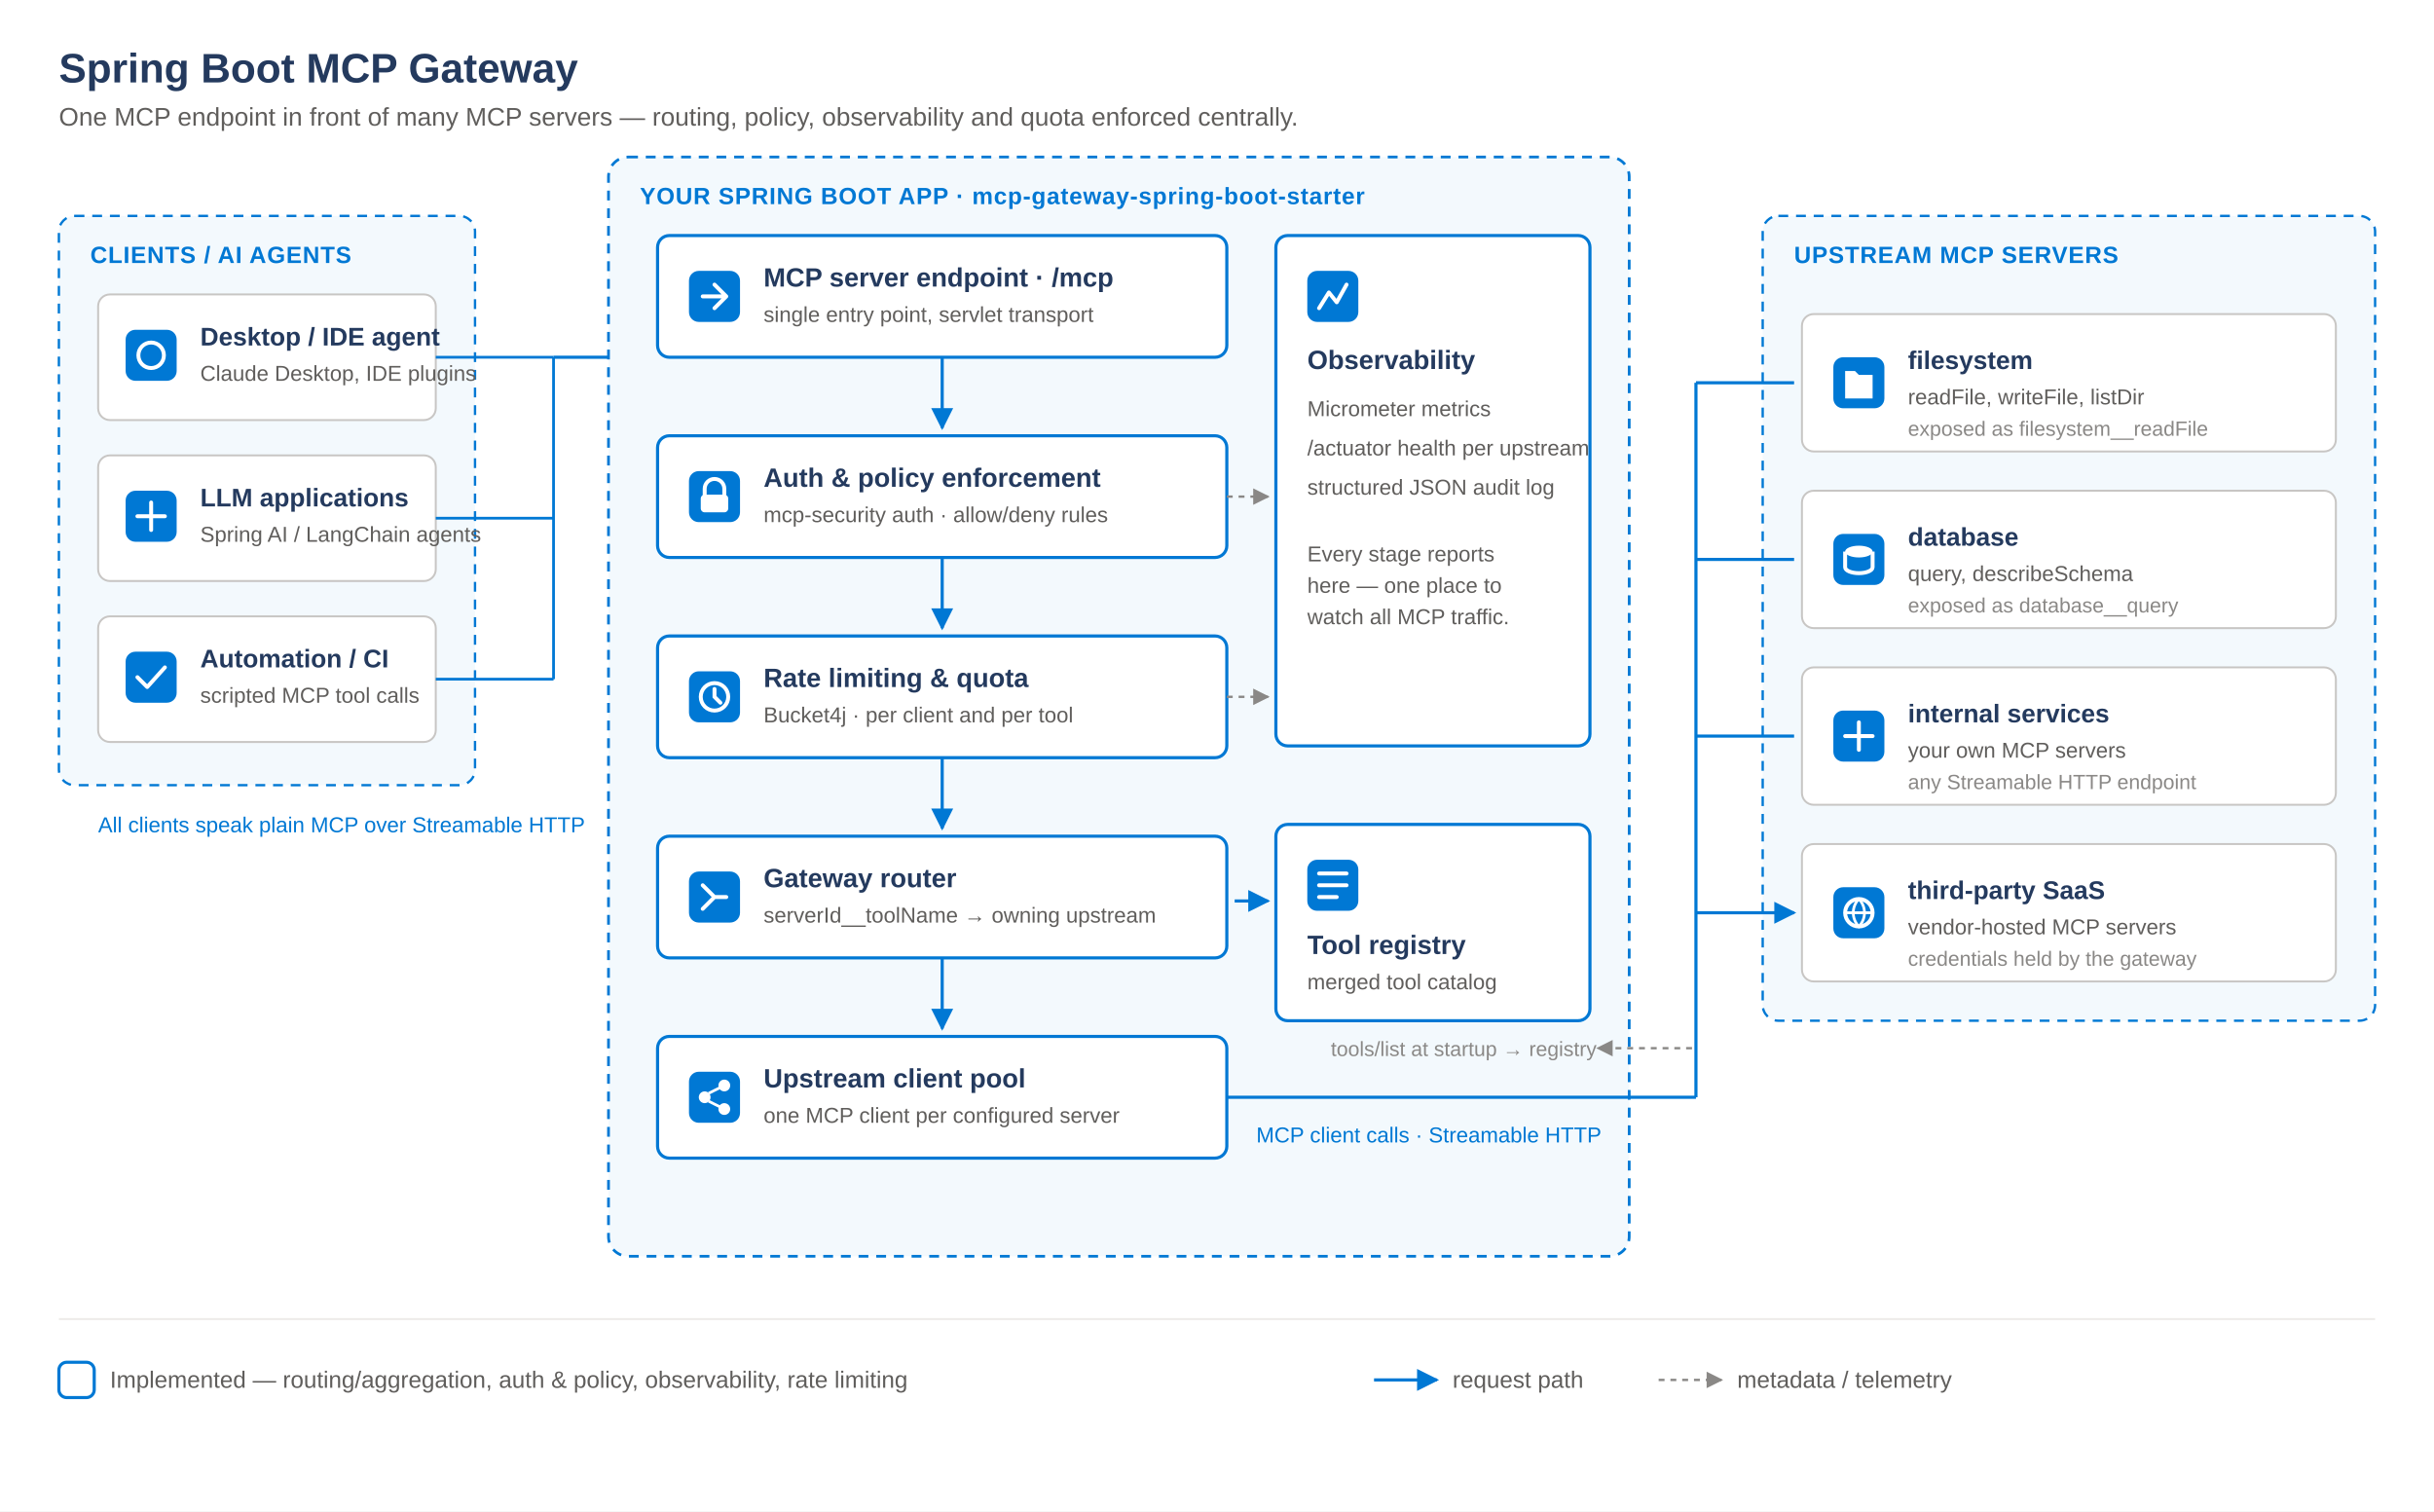
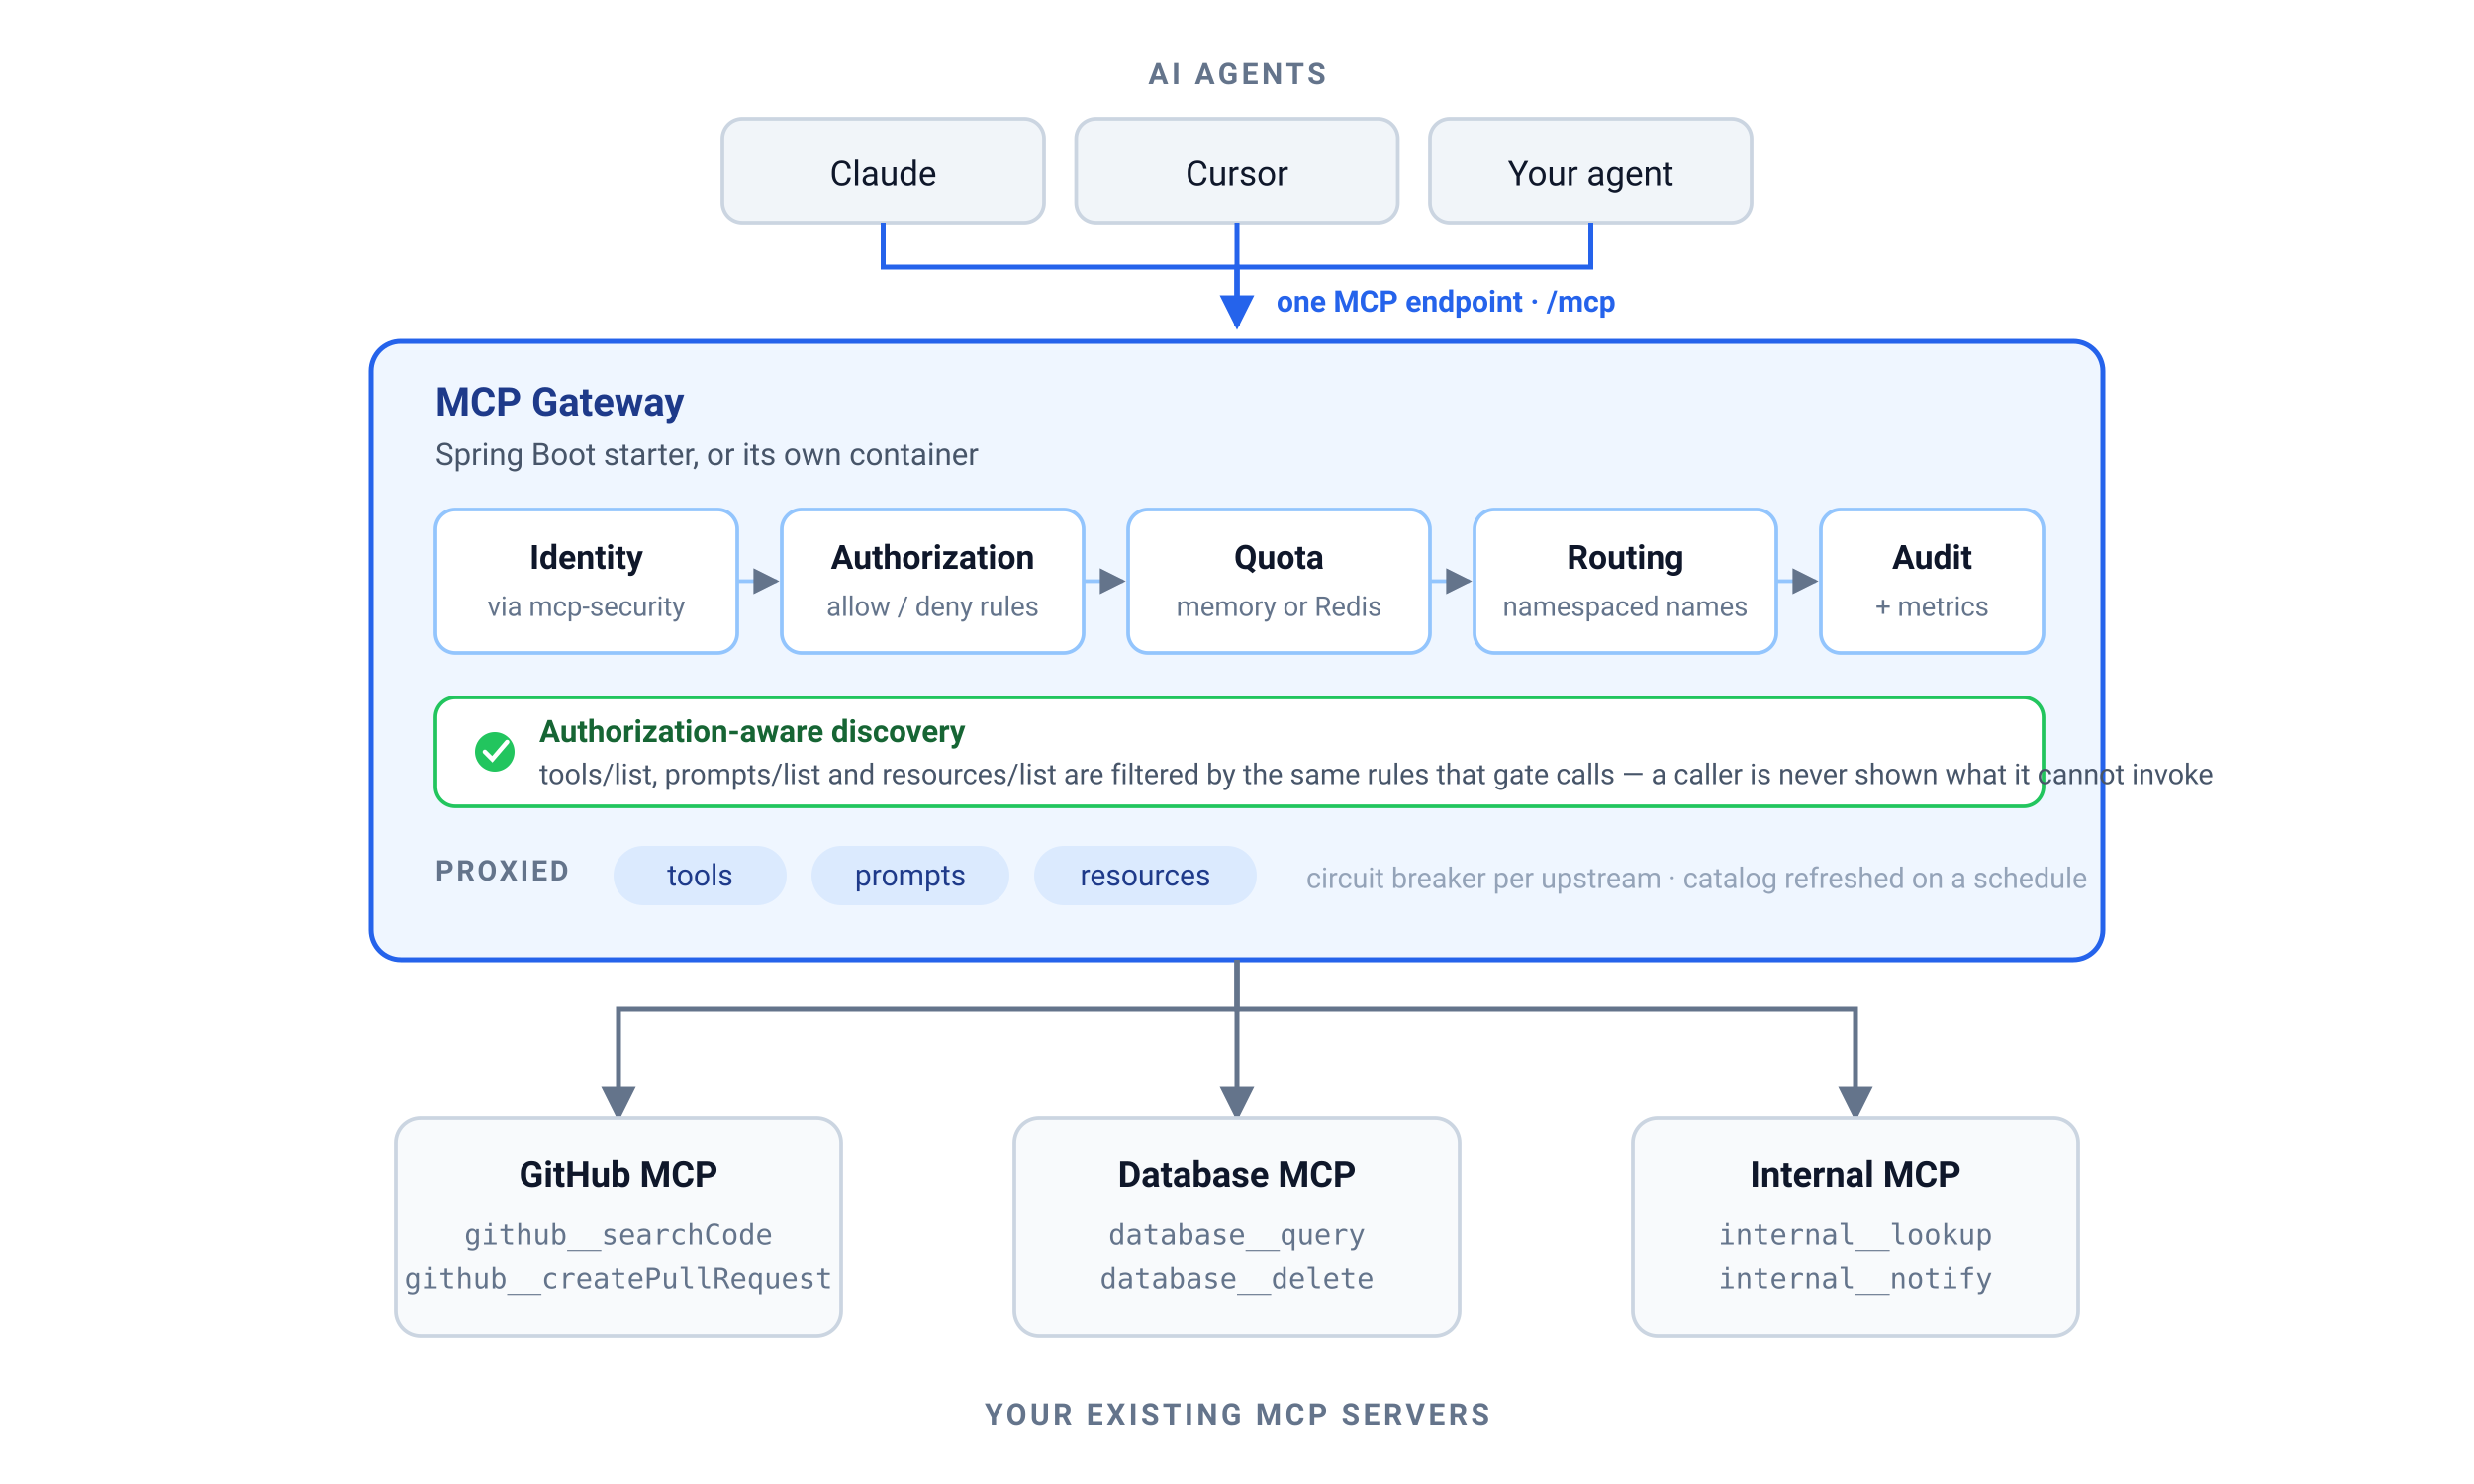
- <svg xmlns="http://www.w3.org/2000/svg" width="1240" height="770" viewBox="0 0 1240 770" font-family="Segoe UI, Helvetica Neue, Arial, sans-serif">
+ <svg xmlns="http://www.w3.org/2000/svg" viewBox="0 0 1000 600" width="1000" height="600" font-family="-apple-system, BlinkMacSystemFont, 'Segoe UI', Roboto, Helvetica, Arial, sans-serif">
  <defs>
-     <marker id="arw" viewBox="0 0 10 10" refX="9" refY="5" markerWidth="7" markerHeight="7" orient="auto-start-reverse">
-       <path d="M0 0 L10 5 L0 10 z" fill="#0078D4" />
+     <marker id="arrow" viewBox="0 0 10 10" refX="9" refY="5" markerWidth="7" markerHeight="7" orient="auto-start-reverse">
+       <path d="M 0 0 L 10 5 L 0 10 z" fill="#64748b" />
    </marker>
-     <marker id="arwg" viewBox="0 0 10 10" refX="9" refY="5" markerWidth="7" markerHeight="7" orient="auto-start-reverse">
-       <path d="M0 0 L10 5 L0 10 z" fill="#8A8886" />
+     <marker id="arrowBlue" viewBox="0 0 10 10" refX="9" refY="5" markerWidth="7" markerHeight="7" orient="auto-start-reverse">
+       <path d="M 0 0 L 10 5 L 0 10 z" fill="#2563eb" />
    </marker>
  </defs>
-   <rect width="1240" height="770" fill="#FFFFFF" />
-   <text x="30" y="42" font-size="21" font-weight="600" fill="#243A5E">Spring Boot MCP Gateway</text>
-   <text x="30" y="64" font-size="13" fill="#605E5C">One MCP endpoint in front of many MCP servers — routing, policy, observability and quota enforced centrally.</text>
-   <rect x="30" y="110" width="212" height="290" rx="8" fill="#F3F9FD" stroke="#0078D4" stroke-width="1.2" stroke-dasharray="5 4" />
-   <text x="46" y="134" font-size="12" font-weight="600" fill="#0078D4" letter-spacing="0.4">CLIENTS / AI AGENTS</text>
+   <rect width="1000" height="600" fill="#ffffff" />
+   <text x="500" y="34" text-anchor="middle" font-size="12" font-weight="600" fill="#64748b" letter-spacing="1.4">AI AGENTS</text>
+   <g fill="#f1f5f9" stroke="#cbd5e1" stroke-width="1.5">
+     <rect x="292" y="48" width="130" height="42" rx="8" />
+     <rect x="435" y="48" width="130" height="42" rx="8" />
+     <rect x="578" y="48" width="130" height="42" rx="8" />
+   </g>
+   <g text-anchor="middle" font-size="14" fill="#0f172a">
+     <text x="357" y="75">Claude</text>
+     <text x="500" y="75">Cursor</text>
+     <text x="643" y="75">Your agent</text>
+   </g>
+   <path d="M 357 90 L 357 108 L 500 108 L 500 132" fill="none" stroke="#2563eb" stroke-width="2" />
+   <path d="M 500 90 L 500 132" fill="none" stroke="#2563eb" stroke-width="2" marker-end="url(#arrowBlue)" />
+   <path d="M 643 90 L 643 108 L 500 108 L 500 132" fill="none" stroke="#2563eb" stroke-width="2" />
+   <text x="516" y="126" font-size="12" fill="#2563eb" font-weight="600">one MCP endpoint · /mcp</text>
+   <rect x="150" y="138" width="700" height="250" rx="12" fill="#eff6ff" stroke="#2563eb" stroke-width="2" />
+   <text x="176" y="168" font-size="16" font-weight="700" fill="#1e3a8a">MCP Gateway</text>
+   <text x="176" y="188" font-size="12.5" fill="#475569">Spring Boot starter, or its own container</text>
  <g>
-     <rect x="50" y="150" width="172" height="64" rx="6" fill="#FFFFFF" stroke="#C8C6C4" />
-     <rect x="64" y="168" width="26" height="26" rx="5" fill="#0078D4" />
-     <circle cx="77" cy="181" r="6.5" fill="none" stroke="#FFFFFF" stroke-width="2" />
-     <text x="102" y="176" font-size="13" font-weight="600" fill="#243A5E">Desktop / IDE agent</text>
-     <text x="102" y="194" font-size="11" fill="#605E5C">Claude Desktop, IDE plugins</text>
+     <rect x="176" y="206" width="122" height="58" rx="8" fill="#ffffff" stroke="#93c5fd" stroke-width="1.5" />
+     <text x="237" y="230" text-anchor="middle" font-size="13.5" font-weight="600" fill="#0f172a">Identity</text>
+     <text x="237" y="249" text-anchor="middle" font-size="11" fill="#64748b">via mcp-security</text>
+     <rect x="316" y="206" width="122" height="58" rx="8" fill="#ffffff" stroke="#93c5fd" stroke-width="1.5" />
+     <text x="377" y="230" text-anchor="middle" font-size="13.5" font-weight="600" fill="#0f172a">Authorization</text>
+     <text x="377" y="249" text-anchor="middle" font-size="11" fill="#64748b">allow / deny rules</text>
+     <rect x="456" y="206" width="122" height="58" rx="8" fill="#ffffff" stroke="#93c5fd" stroke-width="1.5" />
+     <text x="517" y="230" text-anchor="middle" font-size="13.5" font-weight="600" fill="#0f172a">Quota</text>
+     <text x="517" y="249" text-anchor="middle" font-size="11" fill="#64748b">memory or Redis</text>
+     <rect x="596" y="206" width="122" height="58" rx="8" fill="#ffffff" stroke="#93c5fd" stroke-width="1.5" />
+     <text x="657" y="230" text-anchor="middle" font-size="13.5" font-weight="600" fill="#0f172a">Routing</text>
+     <text x="657" y="249" text-anchor="middle" font-size="11" fill="#64748b">namespaced names</text>
+     <rect x="736" y="206" width="90" height="58" rx="8" fill="#ffffff" stroke="#93c5fd" stroke-width="1.5" />
+     <text x="781" y="230" text-anchor="middle" font-size="13.5" font-weight="600" fill="#0f172a">Audit</text>
+     <text x="781" y="249" text-anchor="middle" font-size="11" fill="#64748b">+ metrics</text>
+     <g stroke="#93c5fd" stroke-width="1.5" marker-end="url(#arrow)" fill="none">
+       <path d="M 298 235 L 314 235" />
+       <path d="M 438 235 L 454 235" />
+       <path d="M 578 235 L 594 235" />
+       <path d="M 718 235 L 734 235" />
+     </g>
  </g>
-   <g>
-     <rect x="50" y="232" width="172" height="64" rx="6" fill="#FFFFFF" stroke="#C8C6C4" />
-     <rect x="64" y="250" width="26" height="26" rx="5" fill="#0078D4" />
-     <path d="M70 263 h14 M77 256 v14" stroke="#FFFFFF" stroke-width="2" stroke-linecap="round" />
-     <text x="102" y="258" font-size="13" font-weight="600" fill="#243A5E">LLM applications</text>
-     <text x="102" y="276" font-size="11" fill="#605E5C">Spring AI / LangChain agents</text>
+   <rect x="176" y="282" width="650" height="44" rx="8" fill="#ffffff" stroke="#22c55e" stroke-width="1.5" />
+   <circle cx="200" cy="304" r="8" fill="#22c55e" />
+   <path d="M 196 304 l 3 3 l 6 -7" stroke="#ffffff" stroke-width="1.8" fill="none" stroke-linecap="round" />
+   <text x="218" y="300" font-size="12.5" font-weight="600" fill="#166534">Authorization-aware discovery</text>
+   <text x="218" y="317" font-size="11.5" fill="#475569">tools/list, prompts/list and resources/list are filtered by the same rules that gate calls — a caller is never shown what it cannot invoke</text>
+   <text x="176" y="356" font-size="11.5" font-weight="600" fill="#64748b" letter-spacing="1.1">PROXIED</text>
+   <g font-size="12" fill="#1e3a8a">
+     <rect x="248" y="342" width="70" height="24" rx="12" fill="#dbeafe" />
+     <text x="283" y="358" text-anchor="middle">tools</text>
+     <rect x="328" y="342" width="80" height="24" rx="12" fill="#dbeafe" />
+     <text x="368" y="358" text-anchor="middle">prompts</text>
+     <rect x="418" y="342" width="90" height="24" rx="12" fill="#dbeafe" />
+     <text x="463" y="358" text-anchor="middle">resources</text>
  </g>
-   <g>
-     <rect x="50" y="314" width="172" height="64" rx="6" fill="#FFFFFF" stroke="#C8C6C4" />
-     <rect x="64" y="332" width="26" height="26" rx="5" fill="#0078D4" />
-     <path d="M70 345 l5 5 l9 -10" stroke="#FFFFFF" stroke-width="2" fill="none" stroke-linecap="round" stroke-linejoin="round" />
-     <text x="102" y="340" font-size="13" font-weight="600" fill="#243A5E">Automation / CI</text>
-     <text x="102" y="358" font-size="11" fill="#605E5C">scripted MCP tool calls</text>
+   <text x="528" y="359" font-size="11.5" fill="#94a3b8">circuit breaker per upstream · catalog refreshed on a schedule</text>
+   <g stroke="#64748b" stroke-width="2" fill="none" marker-end="url(#arrow)">
+     <path d="M 500 388 L 500 408 L 250 408 L 250 452" />
+     <path d="M 500 388 L 500 452" />
+     <path d="M 500 388 L 500 408 L 750 408 L 750 452" />
  </g>
-   <path d="M222 182 H282 M222 264 H282 M222 346 H282 M282 182 V346" fill="none" stroke="#0078D4" stroke-width="1.4" />
-   <path d="M282 182 H331" fill="none" stroke="#0078D4" stroke-width="1.6" marker-end="url(#arw)" />
-   <text x="50" y="424" font-size="11" fill="#0078D4">All clients speak plain MCP over Streamable HTTP</text>
-   <rect x="310" y="80" width="520" height="560" rx="10" fill="#F3F9FD" stroke="#0078D4" stroke-width="1.4" stroke-dasharray="5 4" />
-   <text x="326" y="104" font-size="12" font-weight="600" fill="#0078D4" letter-spacing="0.4">YOUR SPRING BOOT APP · mcp-gateway-spring-boot-starter</text>
-   <g>
-     <rect x="335" y="120" width="290" height="62" rx="6" fill="#FFFFFF" stroke="#0078D4" stroke-width="1.6" />
-     <rect x="351" y="138" width="26" height="26" rx="5" fill="#0078D4" />
-     <path d="M358 151 h12 M364 145 l6 6 l-6 6" stroke="#FFFFFF" stroke-width="2" fill="none" stroke-linecap="round" stroke-linejoin="round" />
-     <text x="389" y="146" font-size="13.5" font-weight="600" fill="#243A5E">MCP server endpoint · /mcp</text>
-     <text x="389" y="164" font-size="11" fill="#605E5C">single entry point, servlet transport</text>
+   <text x="500" y="576" text-anchor="middle" font-size="12" font-weight="600" fill="#64748b" letter-spacing="1.4">YOUR EXISTING MCP SERVERS</text>
+   <g fill="#f8fafc" stroke="#cbd5e1" stroke-width="1.5">
+     <rect x="160" y="452" width="180" height="88" rx="10" />
+     <rect x="410" y="452" width="180" height="88" rx="10" />
+     <rect x="660" y="452" width="180" height="88" rx="10" />
  </g>
-   <path d="M480 182 V218" fill="none" stroke="#0078D4" stroke-width="1.6" marker-end="url(#arw)" />
-   <g>
-     <rect x="335" y="222" width="290" height="62" rx="6" fill="#FFFFFF" stroke="#0078D4" stroke-width="1.6" />
-     <rect x="351" y="240" width="26" height="26" rx="5" fill="#0078D4" />
-     <path d="M359 253 v-4 a5 5 0 0 1 10 0 v4" stroke="#FFFFFF" stroke-width="2" fill="none" />
-     <rect x="357" y="252" width="14" height="9" rx="2" fill="#FFFFFF" />
-     <text x="389" y="248" font-size="13.5" font-weight="600" fill="#243A5E">Auth &amp; policy enforcement</text>
-     <text x="389" y="266" font-size="11" fill="#605E5C">mcp-security auth · allow/deny rules</text>
+   <g text-anchor="middle" fill="#0f172a">
+     <text x="250" y="480" font-size="14.5" font-weight="600">GitHub MCP</text>
+     <text x="500" y="480" font-size="14.5" font-weight="600">Database MCP</text>
+     <text x="750" y="480" font-size="14.5" font-weight="600">Internal MCP</text>
  </g>
-   <path d="M480 284 V320" fill="none" stroke="#0078D4" stroke-width="1.6" marker-end="url(#arw)" />
-   <g>
-     <rect x="335" y="324" width="290" height="62" rx="6" fill="#FFFFFF" stroke="#0078D4" stroke-width="1.6" />
-     <rect x="351" y="342" width="26" height="26" rx="5" fill="#0078D4" />
-     <circle cx="364" cy="355" r="7" fill="none" stroke="#FFFFFF" stroke-width="2" />
-     <path d="M364 351 v4 l3 3" stroke="#FFFFFF" stroke-width="2" fill="none" stroke-linecap="round" />
-     <text x="389" y="350" font-size="13.5" font-weight="600" fill="#243A5E">Rate limiting &amp; quota</text>
-     <text x="389" y="368" font-size="11" fill="#605E5C">Bucket4j · per client and per tool</text>
+   <g text-anchor="middle" font-size="11.5" fill="#64748b" font-family="ui-monospace, SFMono-Regular, Menlo, Consolas, monospace">
+     <text x="250" y="503">github__searchCode</text>
+     <text x="250" y="521">github__createPullRequest</text>
+     <text x="500" y="503">database__query</text>
+     <text x="500" y="521">database__delete</text>
+     <text x="750" y="503">internal__lookup</text>
+     <text x="750" y="521">internal__notify</text>
  </g>
-   <path d="M480 386 V422" fill="none" stroke="#0078D4" stroke-width="1.6" marker-end="url(#arw)" />
-   <g>
-     <rect x="335" y="426" width="290" height="62" rx="6" fill="#FFFFFF" stroke="#0078D4" stroke-width="1.6" />
-     <rect x="351" y="444" width="26" height="26" rx="5" fill="#0078D4" />
-     <path d="M358 463 l6 -6 h6 M364 457 l-6 -6" stroke="#FFFFFF" stroke-width="2" fill="none" stroke-linecap="round" stroke-linejoin="round" />
-     <text x="389" y="452" font-size="13.5" font-weight="600" fill="#243A5E">Gateway router</text>
-     <text x="389" y="470" font-size="11" fill="#605E5C">serverId__toolName → owning upstream</text>
-   </g>
-   <path d="M480 488 V524" fill="none" stroke="#0078D4" stroke-width="1.6" marker-end="url(#arw)" />
-   <g>
-     <rect x="335" y="528" width="290" height="62" rx="6" fill="#FFFFFF" stroke="#0078D4" stroke-width="1.6" />
-     <rect x="351" y="546" width="26" height="26" rx="5" fill="#0078D4" />
-     <circle cx="359" cy="559" r="3" fill="#FFFFFF" />
-     <circle cx="369" cy="553" r="3" fill="#FFFFFF" />
-     <circle cx="369" cy="565" r="3" fill="#FFFFFF" />
-     <path d="M361 557 l6 -3 M361 561 l6 3" stroke="#FFFFFF" stroke-width="1.4" />
-     <text x="389" y="554" font-size="13.5" font-weight="600" fill="#243A5E">Upstream client pool</text>
-     <text x="389" y="572" font-size="11" fill="#605E5C">one MCP client per configured server</text>
-   </g>
-   <g>
-     <rect x="650" y="120" width="160" height="260" rx="6" fill="#FFFFFF" stroke="#0078D4" stroke-width="1.6" />
-     <rect x="666" y="138" width="26" height="26" rx="5" fill="#0078D4" />
-     <path d="M672 157 l5 -8 l4 5 l5 -9" stroke="#FFFFFF" stroke-width="2" fill="none" stroke-linecap="round" stroke-linejoin="round" />
-     <text x="666" y="188" font-size="13.5" font-weight="600" fill="#243A5E">Observability</text>
-     <text x="666" y="212" font-size="11" fill="#605E5C">Micrometer metrics</text>
-     <text x="666" y="232" font-size="11" fill="#605E5C">/actuator health per upstream</text>
-     <text x="666" y="252" font-size="11" fill="#605E5C">structured JSON audit log</text>
-     <text x="666" y="286" font-size="11" fill="#605E5C">Every stage reports</text>
-     <text x="666" y="302" font-size="11" fill="#605E5C">here — one place to</text>
-     <text x="666" y="318" font-size="11" fill="#605E5C">watch all MCP traffic.</text>
-   </g>
-   <path d="M625 253 H646" fill="none" stroke="#8A8886" stroke-width="1.2" stroke-dasharray="3 3" marker-end="url(#arwg)" />
-   <path d="M625 355 H646" fill="none" stroke="#8A8886" stroke-width="1.2" stroke-dasharray="3 3" marker-end="url(#arwg)" />
-   <g>
-     <rect x="650" y="420" width="160" height="100" rx="6" fill="#FFFFFF" stroke="#0078D4" stroke-width="1.6" />
-     <rect x="666" y="438" width="26" height="26" rx="5" fill="#0078D4" />
-     <path d="M672 445 h14 M672 451 h14 M672 457 h9" stroke="#FFFFFF" stroke-width="2" stroke-linecap="round" />
-     <text x="666" y="486" font-size="13.5" font-weight="600" fill="#243A5E">Tool registry</text>
-     <text x="666" y="504" font-size="11" fill="#605E5C">merged tool catalog</text>
-   </g>
-   <path d="M629 459 H646" fill="none" stroke="#0078D4" stroke-width="1.6" marker-end="url(#arw)" />
-   <rect x="898" y="110" width="312" height="410" rx="8" fill="#F3F9FD" stroke="#0078D4" stroke-width="1.2" stroke-dasharray="5 4" />
-   <text x="914" y="134" font-size="12" font-weight="600" fill="#0078D4" letter-spacing="0.4">UPSTREAM MCP SERVERS</text>
-   <g>
-     <rect x="918" y="160" width="272" height="70" rx="6" fill="#FFFFFF" stroke="#C8C6C4" />
-     <rect x="934" y="182" width="26" height="26" rx="5" fill="#0078D4" />
-     <path d="M940 193 v10 h14 v-12 h-7 l-2 -2 h-5 z" fill="#FFFFFF" />
-     <text x="972" y="188" font-size="13" font-weight="600" fill="#243A5E">filesystem</text>
-     <text x="972" y="206" font-size="11" fill="#605E5C">readFile, writeFile, listDir</text>
-     <text x="972" y="222" font-size="10.5" fill="#8A8886">exposed as filesystem__readFile</text>
-   </g>
-   <g>
-     <rect x="918" y="250" width="272" height="70" rx="6" fill="#FFFFFF" stroke="#C8C6C4" />
-     <rect x="934" y="272" width="26" height="26" rx="5" fill="#0078D4" />
-     <ellipse cx="947" cy="281" rx="7" ry="3" fill="#FFFFFF" />
-     <path d="M940 281 v8 a7 3 0 0 0 14 0 v-8" fill="none" stroke="#FFFFFF" stroke-width="2" />
-     <text x="972" y="278" font-size="13" font-weight="600" fill="#243A5E">database</text>
-     <text x="972" y="296" font-size="11" fill="#605E5C">query, describeSchema</text>
-     <text x="972" y="312" font-size="10.5" fill="#8A8886">exposed as database__query</text>
-   </g>
-   <g>
-     <rect x="918" y="340" width="272" height="70" rx="6" fill="#FFFFFF" stroke="#C8C6C4" />
-     <rect x="934" y="362" width="26" height="26" rx="5" fill="#0078D4" />
-     <path d="M940 375 h14 M947 368 v14" stroke="#FFFFFF" stroke-width="2" stroke-linecap="round" />
-     <text x="972" y="368" font-size="13" font-weight="600" fill="#243A5E">internal services</text>
-     <text x="972" y="386" font-size="11" fill="#605E5C">your own MCP servers</text>
-     <text x="972" y="402" font-size="10.5" fill="#8A8886">any Streamable HTTP endpoint</text>
-   </g>
-   <g>
-     <rect x="918" y="430" width="272" height="70" rx="6" fill="#FFFFFF" stroke="#C8C6C4" />
-     <rect x="934" y="452" width="26" height="26" rx="5" fill="#0078D4" />
-     <circle cx="947" cy="465" r="7" fill="none" stroke="#FFFFFF" stroke-width="2" />
-     <path d="M940 465 h14 M947 458 a10 10 0 0 1 0 14 a10 10 0 0 1 0 -14" fill="none" stroke="#FFFFFF" stroke-width="1.4" />
-     <text x="972" y="458" font-size="13" font-weight="600" fill="#243A5E">third-party SaaS</text>
-     <text x="972" y="476" font-size="11" fill="#605E5C">vendor-hosted MCP servers</text>
-     <text x="972" y="492" font-size="10.5" fill="#8A8886">credentials held by the gateway</text>
-   </g>
-   <path d="M625 559 H864 M864 195 V559" fill="none" stroke="#0078D4" stroke-width="1.6" />
-   <path d="M864 195 H914 M864 285 H914 M864 375 H914 M864 465 H914" fill="none" stroke="#0078D4" stroke-width="1.6" marker-end="url(#arw)" />
-   <text x="640" y="582" font-size="11" fill="#0078D4">MCP client calls · Streamable HTTP</text>
-   <path d="M862 534 H814" fill="none" stroke="#8A8886" stroke-width="1.2" stroke-dasharray="3 3" marker-end="url(#arwg)" />
-   <text x="678" y="538" font-size="10.5" fill="#8A8886">tools/list at startup → registry</text>
-   <line x1="30" y1="672" x2="1210" y2="672" stroke="#EDEBE9" stroke-width="1" />
-   <rect x="30" y="694" width="18" height="18" rx="4" fill="#FFFFFF" stroke="#0078D4" stroke-width="1.6" />
-   <text x="56" y="707" font-size="12" fill="#605E5C">Implemented — routing/aggregation, auth &amp; policy, observability, rate limiting</text>
-   <path d="M700 703 H732" fill="none" stroke="#0078D4" stroke-width="1.6" marker-end="url(#arw)" />
-   <text x="740" y="707" font-size="12" fill="#605E5C">request path</text>
-   <path d="M845 703 H877" fill="none" stroke="#8A8886" stroke-width="1.2" stroke-dasharray="3 3" marker-end="url(#arwg)" />
-   <text x="885" y="707" font-size="12" fill="#605E5C">metadata / telemetry</text>
</svg>
